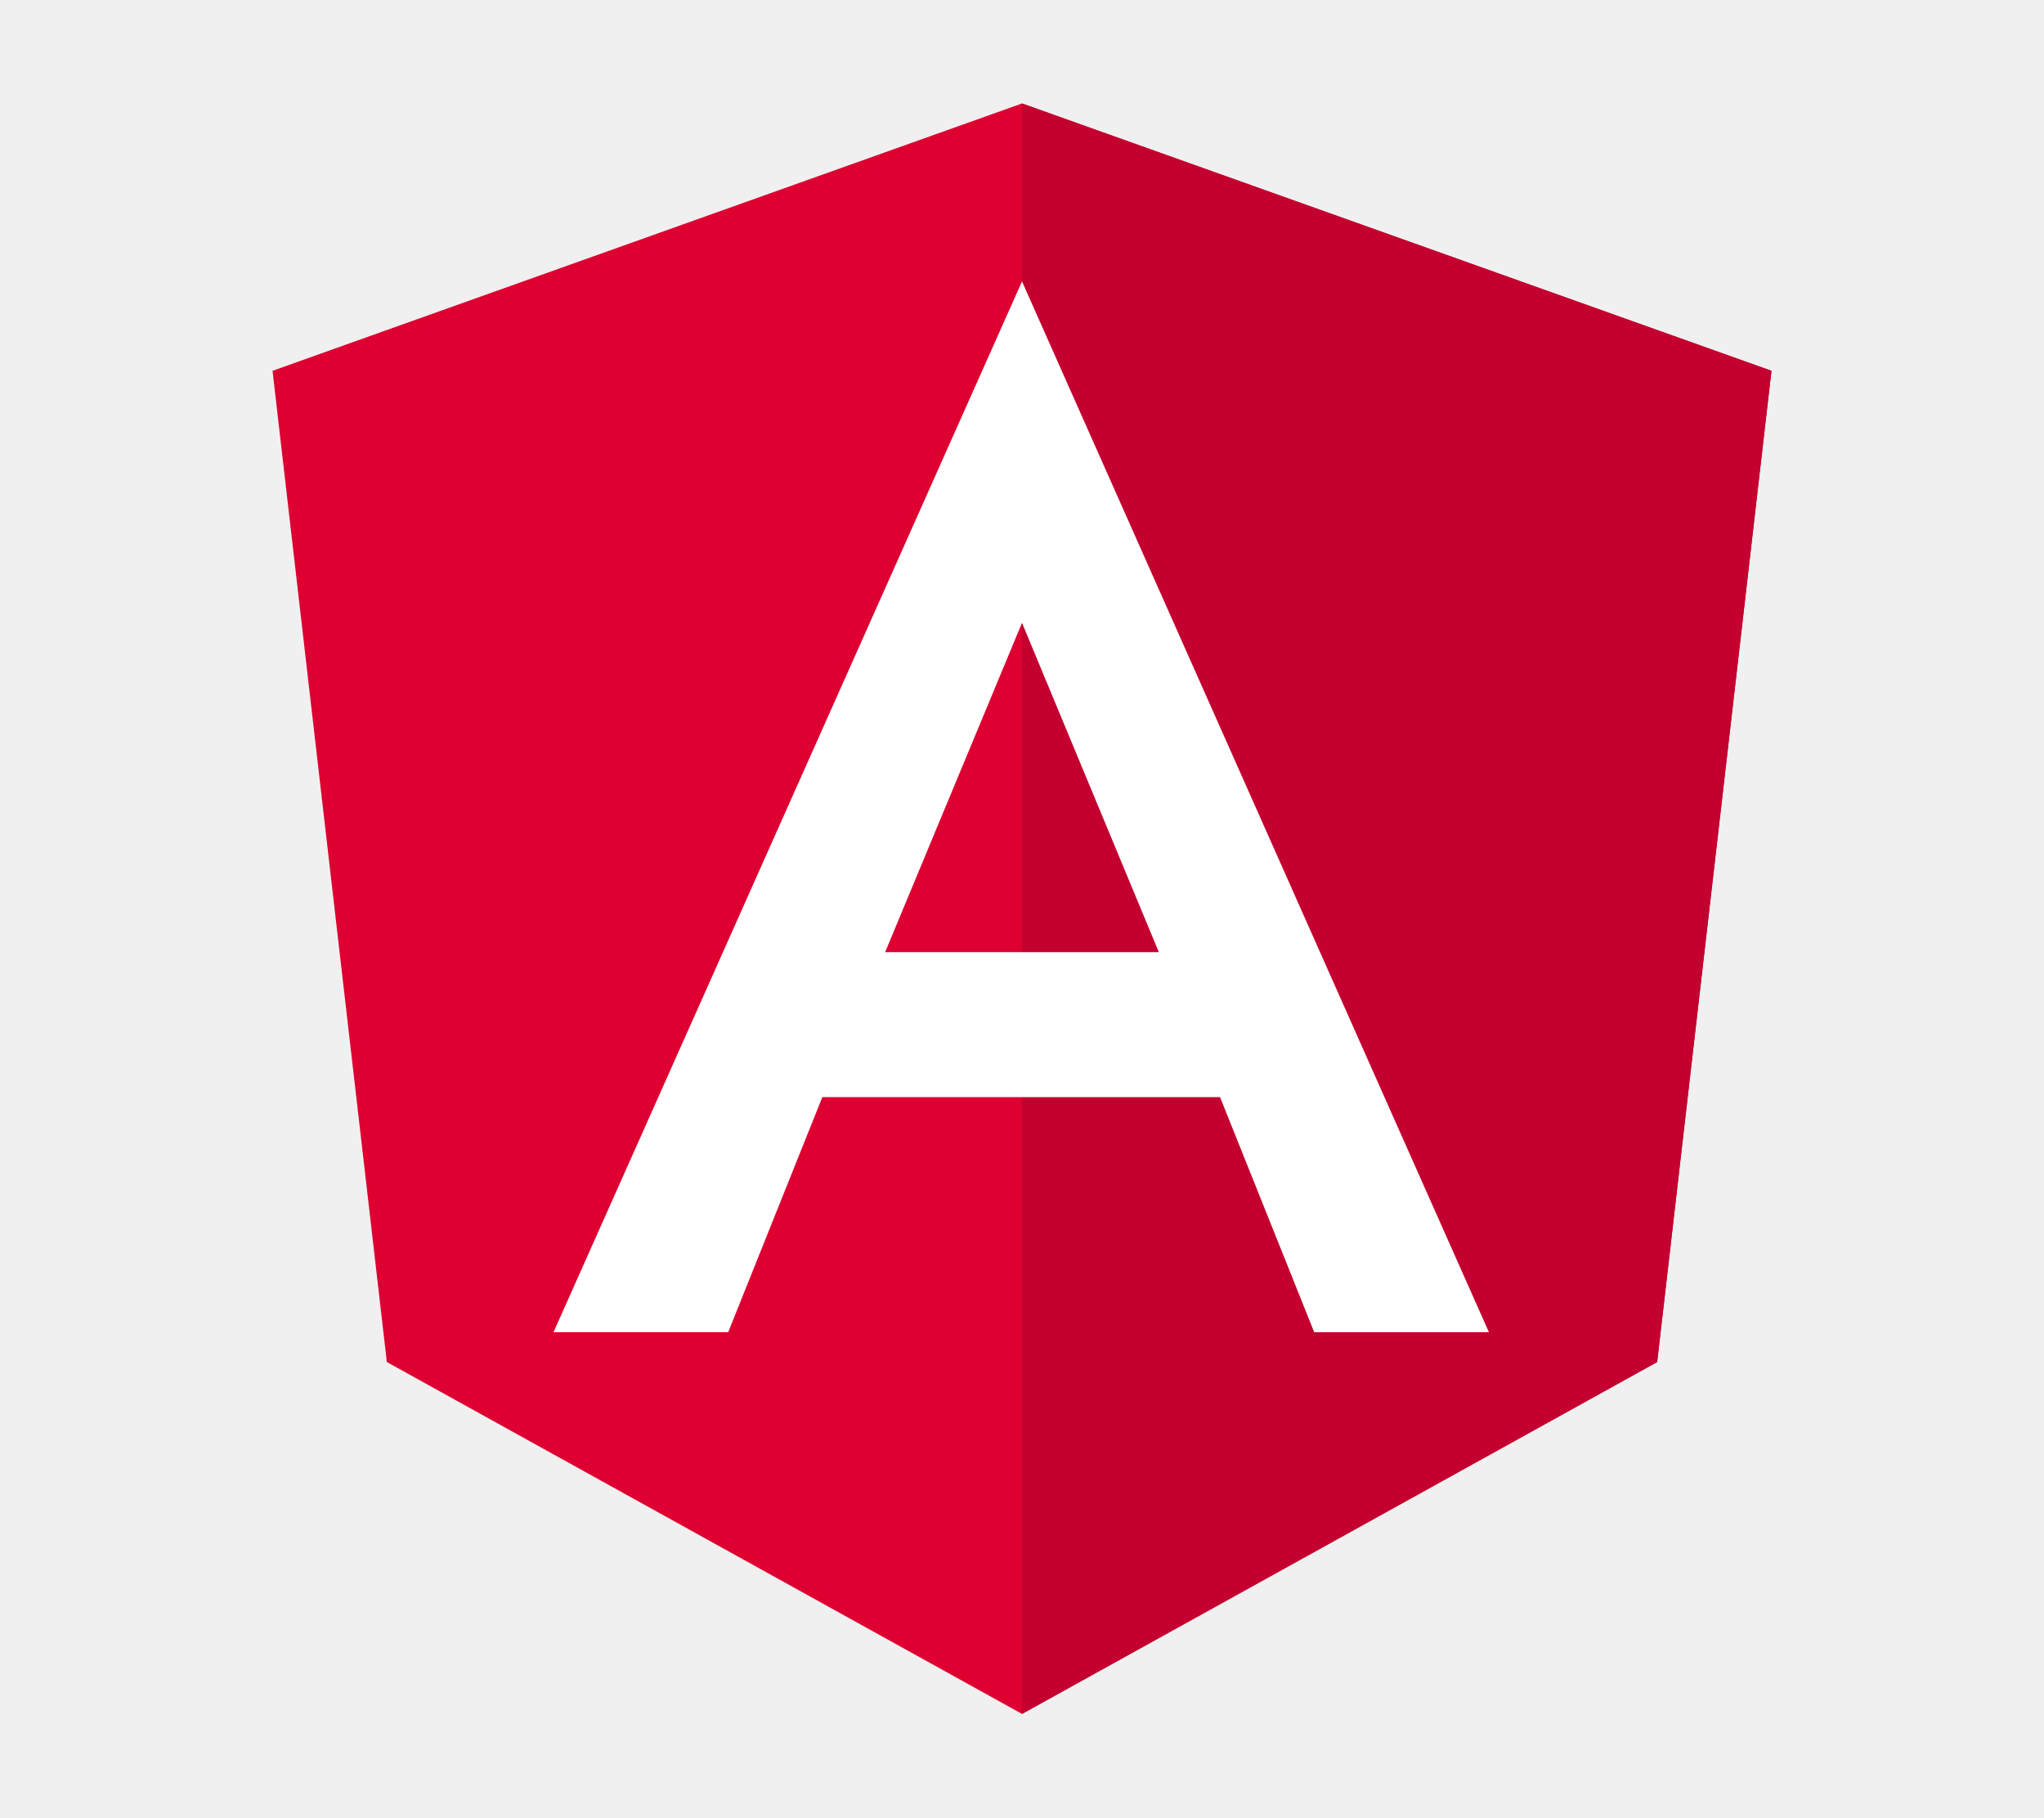
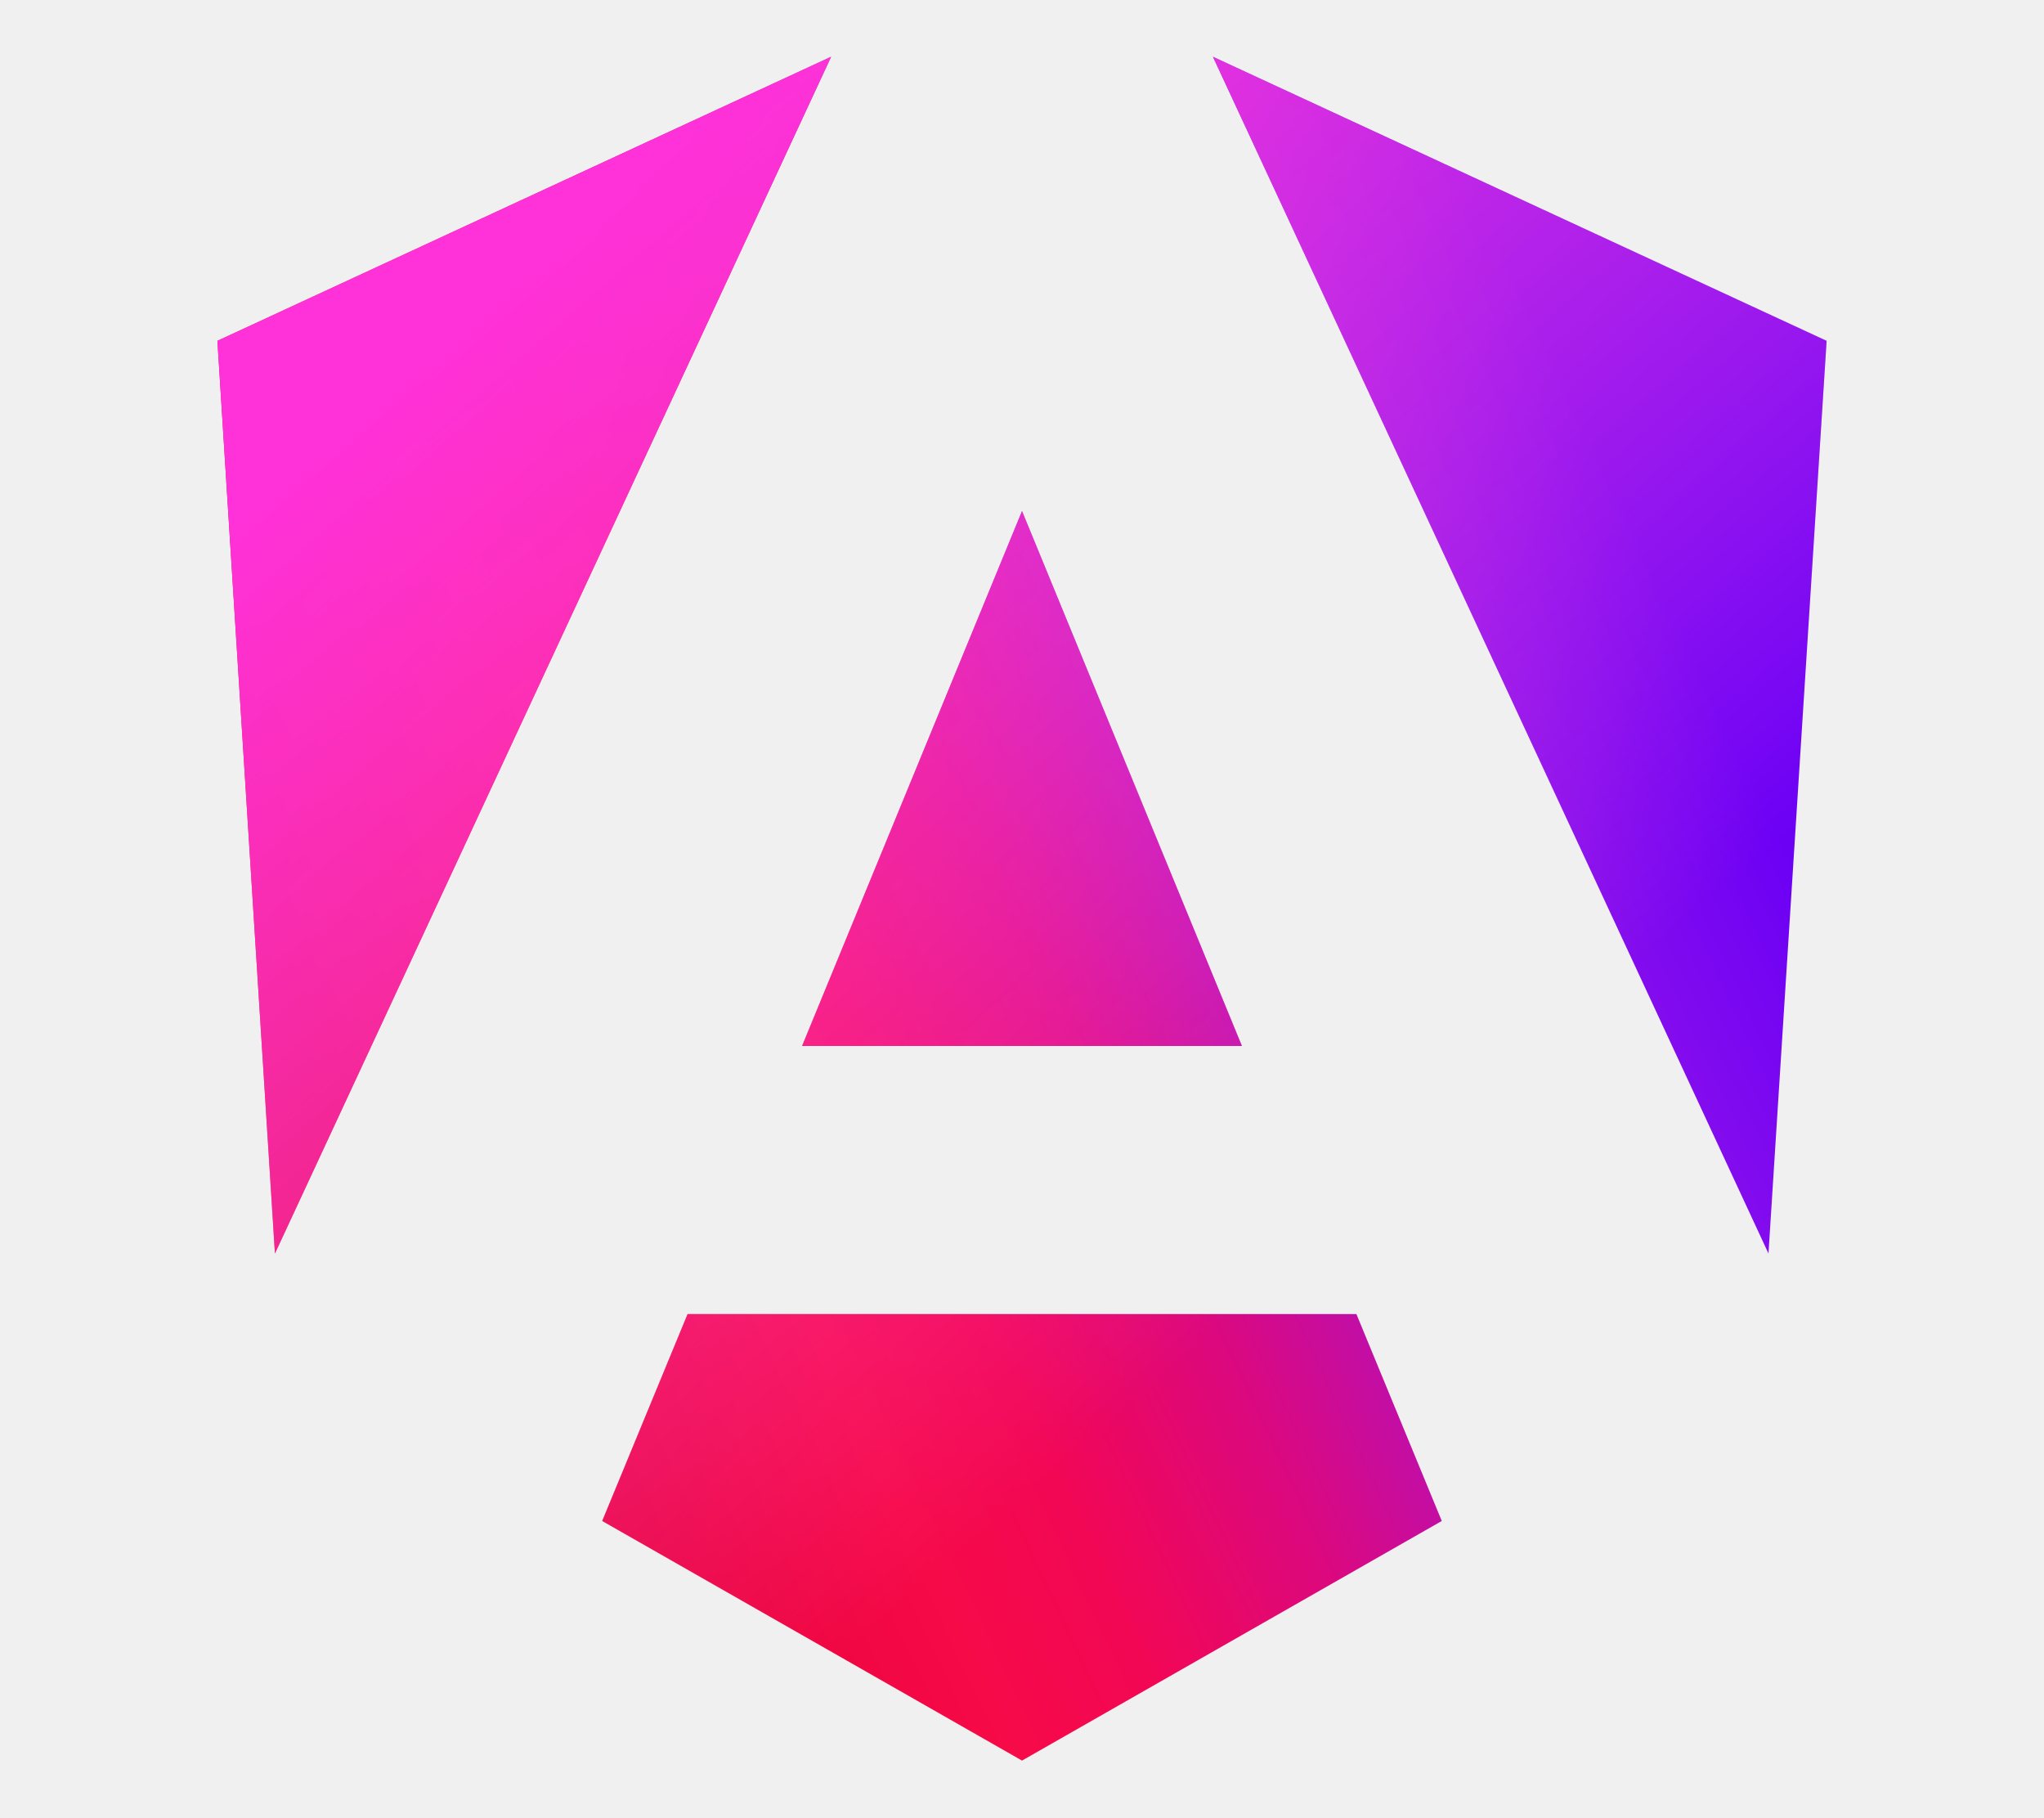
<svg xmlns="http://www.w3.org/2000/svg" width="100%" height="100%" viewBox="0 0 18 16" version="1.1" xml:space="preserve" style="fill-rule:evenodd;clip-rule:evenodd;stroke-linejoin:round;stroke-miterlimit:2;">
-   <g id="angular" transform="matrix(0.06,0,0,0.06,9,8)">
-     <g transform="matrix(1,0,0,1,-125,-125)">
-       <g transform="matrix(1.18153,0,0,1.18153,-22.6907,-28.5983)">
-         <path d="M125,30L31.9,63.2L46.1,186.3L125,230L203.9,186.3L218.1,63.2L125,30Z" style="fill:rgb(221,0,49);fill-rule:nonzero;" />
-         <path d="M125,30L125,52.2L125,52.1L125,230L203.9,186.3L218.1,63.2L125,30Z" style="fill:rgb(195,0,47);fill-rule:nonzero;" />
-         <path d="M125,52.1L66.8,182.6L88.5,182.6L100.2,153.4L149.6,153.4L161.3,182.6L183,182.6L125,52.1ZM142,135.4L108,135.4L125,94.5L142,135.4Z" style="fill:white;fill-rule:nonzero;" />
-       </g>
-     </g>
+   <g id="angular" transform="matrix(0.444676,0,0,0.444676,1.91464,-44.4422)">
+     <path d="M31.868,106.691L30.717,124.761L19.715,101.067L31.868,106.691ZM24.247,130.056L15.934,134.8L7.62,130.056L9.311,125.959L22.556,125.959L24.247,130.056ZM15.934,110.061L20.29,120.652L11.578,120.652L15.934,110.061ZM1.139,124.761L0,106.691L12.153,101.067L1.139,124.761Z" style="fill:url(#_Linear1);fill-rule:nonzero;" />
+     <path d="M31.868,106.691L30.717,124.761L19.715,101.067L31.868,106.691ZM24.247,130.056L15.934,134.8L7.62,130.056L9.311,125.959L22.556,125.959L24.247,130.056ZM15.934,110.061L20.29,120.652L11.578,120.652L15.934,110.061ZM1.139,124.761L0,106.691L12.153,101.067L1.139,124.761Z" style="fill:url(#_Linear2);fill-rule:nonzero;" />
  </g>
+   <defs>
+     <linearGradient id="_Linear1" x1="0" y1="0" x2="1" y2="0" gradientUnits="userSpaceOnUse" gradientTransform="matrix(25.3733,-12.0578,12.0578,25.3733,7.03268,131.74)">
+       <stop offset="0" style="stop-color:rgb(228,0,53);stop-opacity:1" />
+       <stop offset="0.24" style="stop-color:rgb(246,10,72);stop-opacity:1" />
+       <stop offset="0.35" style="stop-color:rgb(242,7,85);stop-opacity:1" />
+       <stop offset="0.49" style="stop-color:rgb(220,8,125);stop-opacity:1" />
+       <stop offset="0.75" style="stop-color:rgb(151,23,231);stop-opacity:1" />
+       <stop offset="1" style="stop-color:rgb(108,0,245);stop-opacity:1" />
+     </linearGradient>
+     <linearGradient id="_Linear2" x1="0" y1="0" x2="1" y2="0" gradientUnits="userSpaceOnUse" gradientTransform="matrix(16.605,18.9417,-18.9417,16.605,5.887,105.135)">
+       <stop offset="0" style="stop-color:rgb(255,49,217);stop-opacity:1" />
+       <stop offset="1" style="stop-color:rgb(255,91,225);stop-opacity:0" />
+     </linearGradient>
+   </defs>
</svg>
